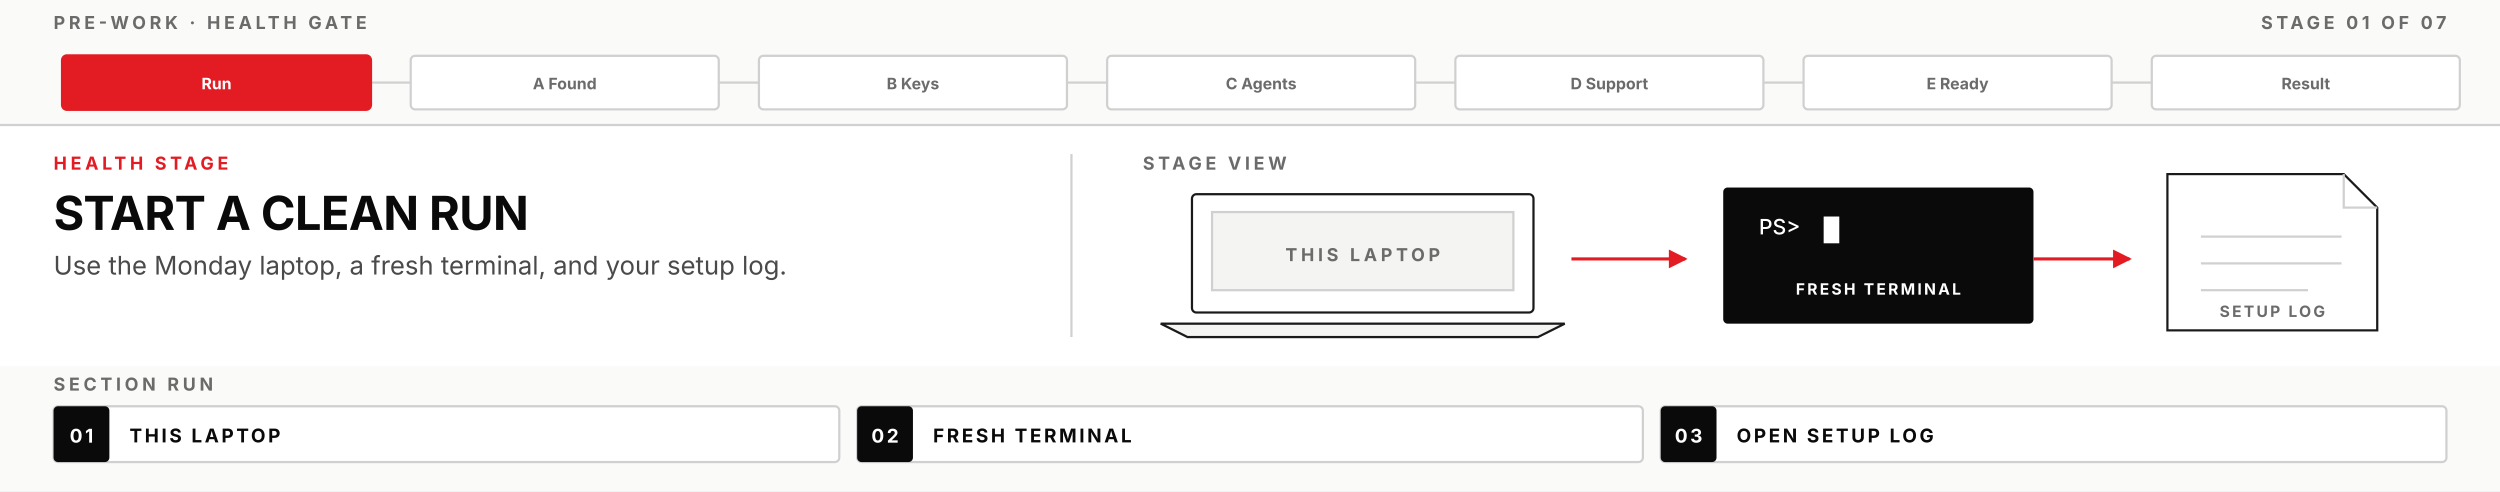
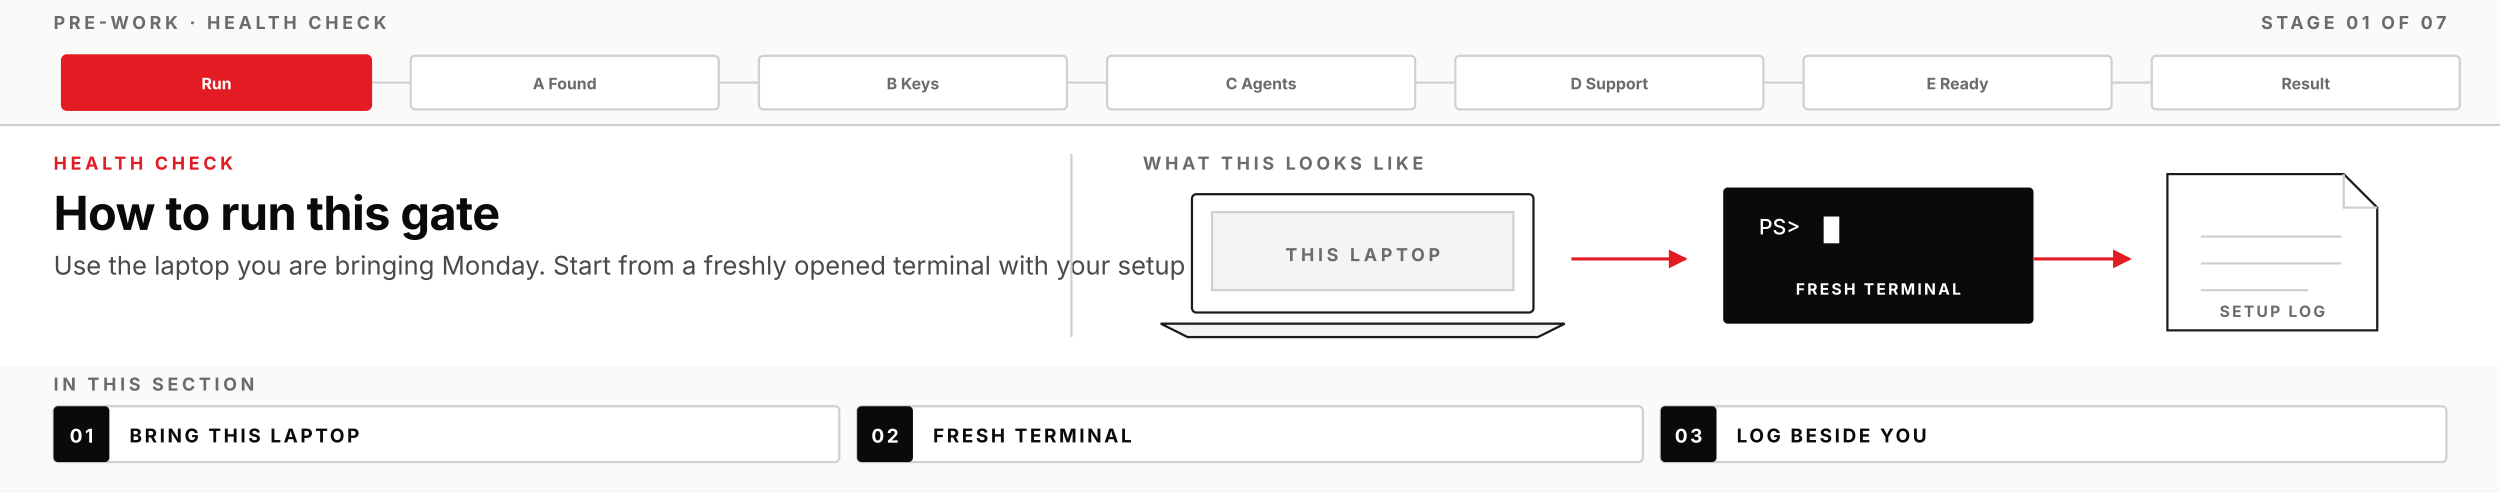
<svg xmlns="http://www.w3.org/2000/svg" viewBox="0 0 1120 220" role="img" aria-labelledby="title-health-gate-how-to-run-this-gate">
  <defs>
    <marker id="arrow" viewBox="0 0 8 8" refX="7" refY="4" markerWidth="6" markerHeight="6" orient="auto-start-reverse">
      <path d="M0 0 8 4 0 8Z" fill="#0A0A0A" />
    </marker>
    <marker id="arrow-red" viewBox="0 0 8 8" refX="7" refY="4" markerWidth="6" markerHeight="6" orient="auto-start-reverse">
      <path d="M0 0 8 4 0 8Z" fill="#E31C23" />
    </marker>
    <style>
      text { font-family: system-ui, "Inter", "Helvetica Neue", Arial, sans-serif; fill: #0A0A0A; }
      .micro { font-size: 8px; font-weight: 650; letter-spacing: 1.65px; }
      .tiny { font-size: 7px; font-weight: 650; letter-spacing: 1px; }
      .railtext { font-size: 7.1px; font-weight: 650; }
      .title { font-size: 21px; font-weight: 680; letter-spacing: -0.25px; }
      .purpose { font-size: 11.5px; font-weight: 430; fill: #4A4A4A; }
      .caption { font-size: 8.5px; font-weight: 650; letter-spacing: 1.15px; }
      .body { font-size: 9.5px; font-weight: 520; }
      .muted { fill: #6B6B6B; }
      .white { fill: #FFFFFF; }
      .red { fill: #E31C23; }
      .gold { fill: #A58650; }
      .line { fill: none; stroke: #0A0A0A; stroke-width: 1.35; vector-effect: non-scaling-stroke; }
      .hair { fill: none; stroke: #D0D0D0; stroke-width: 1; vector-effect: non-scaling-stroke; }
      .redline { fill: none; stroke: #E31C23; stroke-width: 1.4; vector-effect: non-scaling-stroke; }
      .goldline { fill: none; stroke: #A58650; stroke-width: 1.35; vector-effect: non-scaling-stroke; }
      .dash { stroke-dasharray: 5 4; }
    </style>
  </defs>
  <rect width="1120" height="220" fill="#FFFFFF" />
  <rect x="0" y="0" width="1120" height="56" fill="#FAFAF8" />
-   <text x="24" y="13" class="micro muted">PRE-WORK · HEALTH GATE</text>
+   <text x="24" y="13" class="micro muted">PRE-WORK · HEALTH CHECK</text>
  <text x="1096" y="13" class="micro muted" text-anchor="end">STAGE 01 OF 07</text>
  <path d="M97 37H1033" class="hair" />
  <rect x="28" y="25" width="138" height="24" rx="2" fill="#E31C23" stroke="#E31C23" stroke-width="1.4" />
  <text x="97" y="40" class="railtext white" text-anchor="middle">Run</text>
  <rect x="184" y="25" width="138" height="24" rx="2" fill="#FFFFFF" stroke="#D0D0D0" stroke-width="1" />
  <text x="253" y="40" class="railtext muted" text-anchor="middle">A Found</text>
  <rect x="340" y="25" width="138" height="24" rx="2" fill="#FFFFFF" stroke="#D0D0D0" stroke-width="1" />
  <text x="409" y="40" class="railtext muted" text-anchor="middle">B Keys</text>
  <rect x="496" y="25" width="138" height="24" rx="2" fill="#FFFFFF" stroke="#D0D0D0" stroke-width="1" />
  <text x="565" y="40" class="railtext muted" text-anchor="middle">C Agents</text>
  <rect x="652" y="25" width="138" height="24" rx="2" fill="#FFFFFF" stroke="#D0D0D0" stroke-width="1" />
  <text x="721" y="40" class="railtext muted" text-anchor="middle">D Support</text>
  <rect x="808" y="25" width="138" height="24" rx="2" fill="#FFFFFF" stroke="#D0D0D0" stroke-width="1" />
  <text x="877" y="40" class="railtext muted" text-anchor="middle">E Ready</text>
  <rect x="964" y="25" width="138" height="24" rx="2" fill="#FFFFFF" stroke="#D0D0D0" stroke-width="1" />
  <text x="1033" y="40" class="railtext muted" text-anchor="middle">Result</text>
  <path d="M0 56H1120" class="hair" />
-   <text x="24" y="76" class="micro red">HEALTH STAGE</text>
-   <text x="24" y="103" class="title">START A CLEAN RUN</text>
-   <text x="24" y="123" class="purpose">Use the Monday laptop, a fresh terminal, and your setup log.</text>
+   <text x="24" y="76" class="micro red">HEALTH CHECK</text>
+   <text x="24" y="103" class="title">How to run this gate</text>
+   <text x="24" y="123" class="purpose">Use the laptop you are bringing Monday. Start from a freshly opened terminal with your setup log beside you.</text>
  <path d="M480 69V151" class="hair" />
-   <text x="512" y="76" class="micro muted">STAGE VIEW</text>
+   <text x="512" y="76" class="micro muted">WHAT THIS LOOKS LIKE</text>
  <g aria-label="Laptop terminal and setup log ready for the health run">
    <rect x="534" y="87" width="153" height="53" rx="2" fill="#FFFFFF" stroke="#1A1A1A" />
    <rect x="543" y="95" width="135" height="35" fill="#F4F4F2" stroke="#D0D0D0" />
    <path d="M520 145H701L689 151H532Z" fill="#F4F4F2" stroke="#1A1A1A" />
    <text x="610.5" y="117" class="micro muted" text-anchor="middle">THIS LAPTOP</text>
    <path d="M704 116H755" class="redline" marker-end="url(#arrow-red)" />
    <rect x="772" y="84" width="139" height="61" rx="2" fill="#0A0A0A" />
    <text x="788" y="105" class="body white">PS&gt;</text>
    <rect x="817" y="97" width="7" height="12" fill="#FFFFFF" />
    <text x="841.5" y="132" class="tiny white" text-anchor="middle">FRESH TERMINAL</text>
    <path d="M911 116H954" class="redline" marker-end="url(#arrow-red)" />
    <path d="M971 78H1050L1065 93V148H971Z" fill="#FFFFFF" stroke="#1A1A1A" />
    <path d="M1050 78V93H1065M986 106H1049M986 118H1049M986 130H1034" class="hair" />
    <text x="1018" y="142" class="tiny muted" text-anchor="middle">SETUP LOG</text>
  </g>
  <rect x="0" y="164" width="1120" height="56" fill="#FAFAF8" />
-   <text x="24" y="175" class="micro muted">SECTION RUN</text>
+   <text x="24" y="175" class="micro muted">IN THIS SECTION</text>
  <rect x="24.00" y="182" width="352.00" height="25" rx="2" fill="#FFFFFF" stroke="#D0D0D0" />
  <rect x="24.00" y="182" width="25" height="25" rx="2" fill="#0A0A0A" />
  <text x="36.50" y="198.3" class="caption white" text-anchor="middle">01</text>
-   <text x="58.00" y="198.2" class="caption">THIS LAPTOP</text>
+   <text x="58.00" y="198.2" class="caption">BRING THIS LAPTOP</text>
  <rect x="384.00" y="182" width="352.00" height="25" rx="2" fill="#FFFFFF" stroke="#D0D0D0" />
  <rect x="384.00" y="182" width="25" height="25" rx="2" fill="#0A0A0A" />
  <text x="396.50" y="198.3" class="caption white" text-anchor="middle">02</text>
  <text x="418.00" y="198.2" class="caption">FRESH TERMINAL</text>
  <rect x="744.00" y="182" width="352.00" height="25" rx="2" fill="#FFFFFF" stroke="#D0D0D0" />
  <rect x="744.00" y="182" width="25" height="25" rx="2" fill="#0A0A0A" />
  <text x="756.50" y="198.3" class="caption white" text-anchor="middle">03</text>
-   <text x="778.00" y="198.2" class="caption">OPEN SETUP LOG</text>
+   <text x="778.00" y="198.2" class="caption">LOG BESIDE YOU</text>
</svg>
